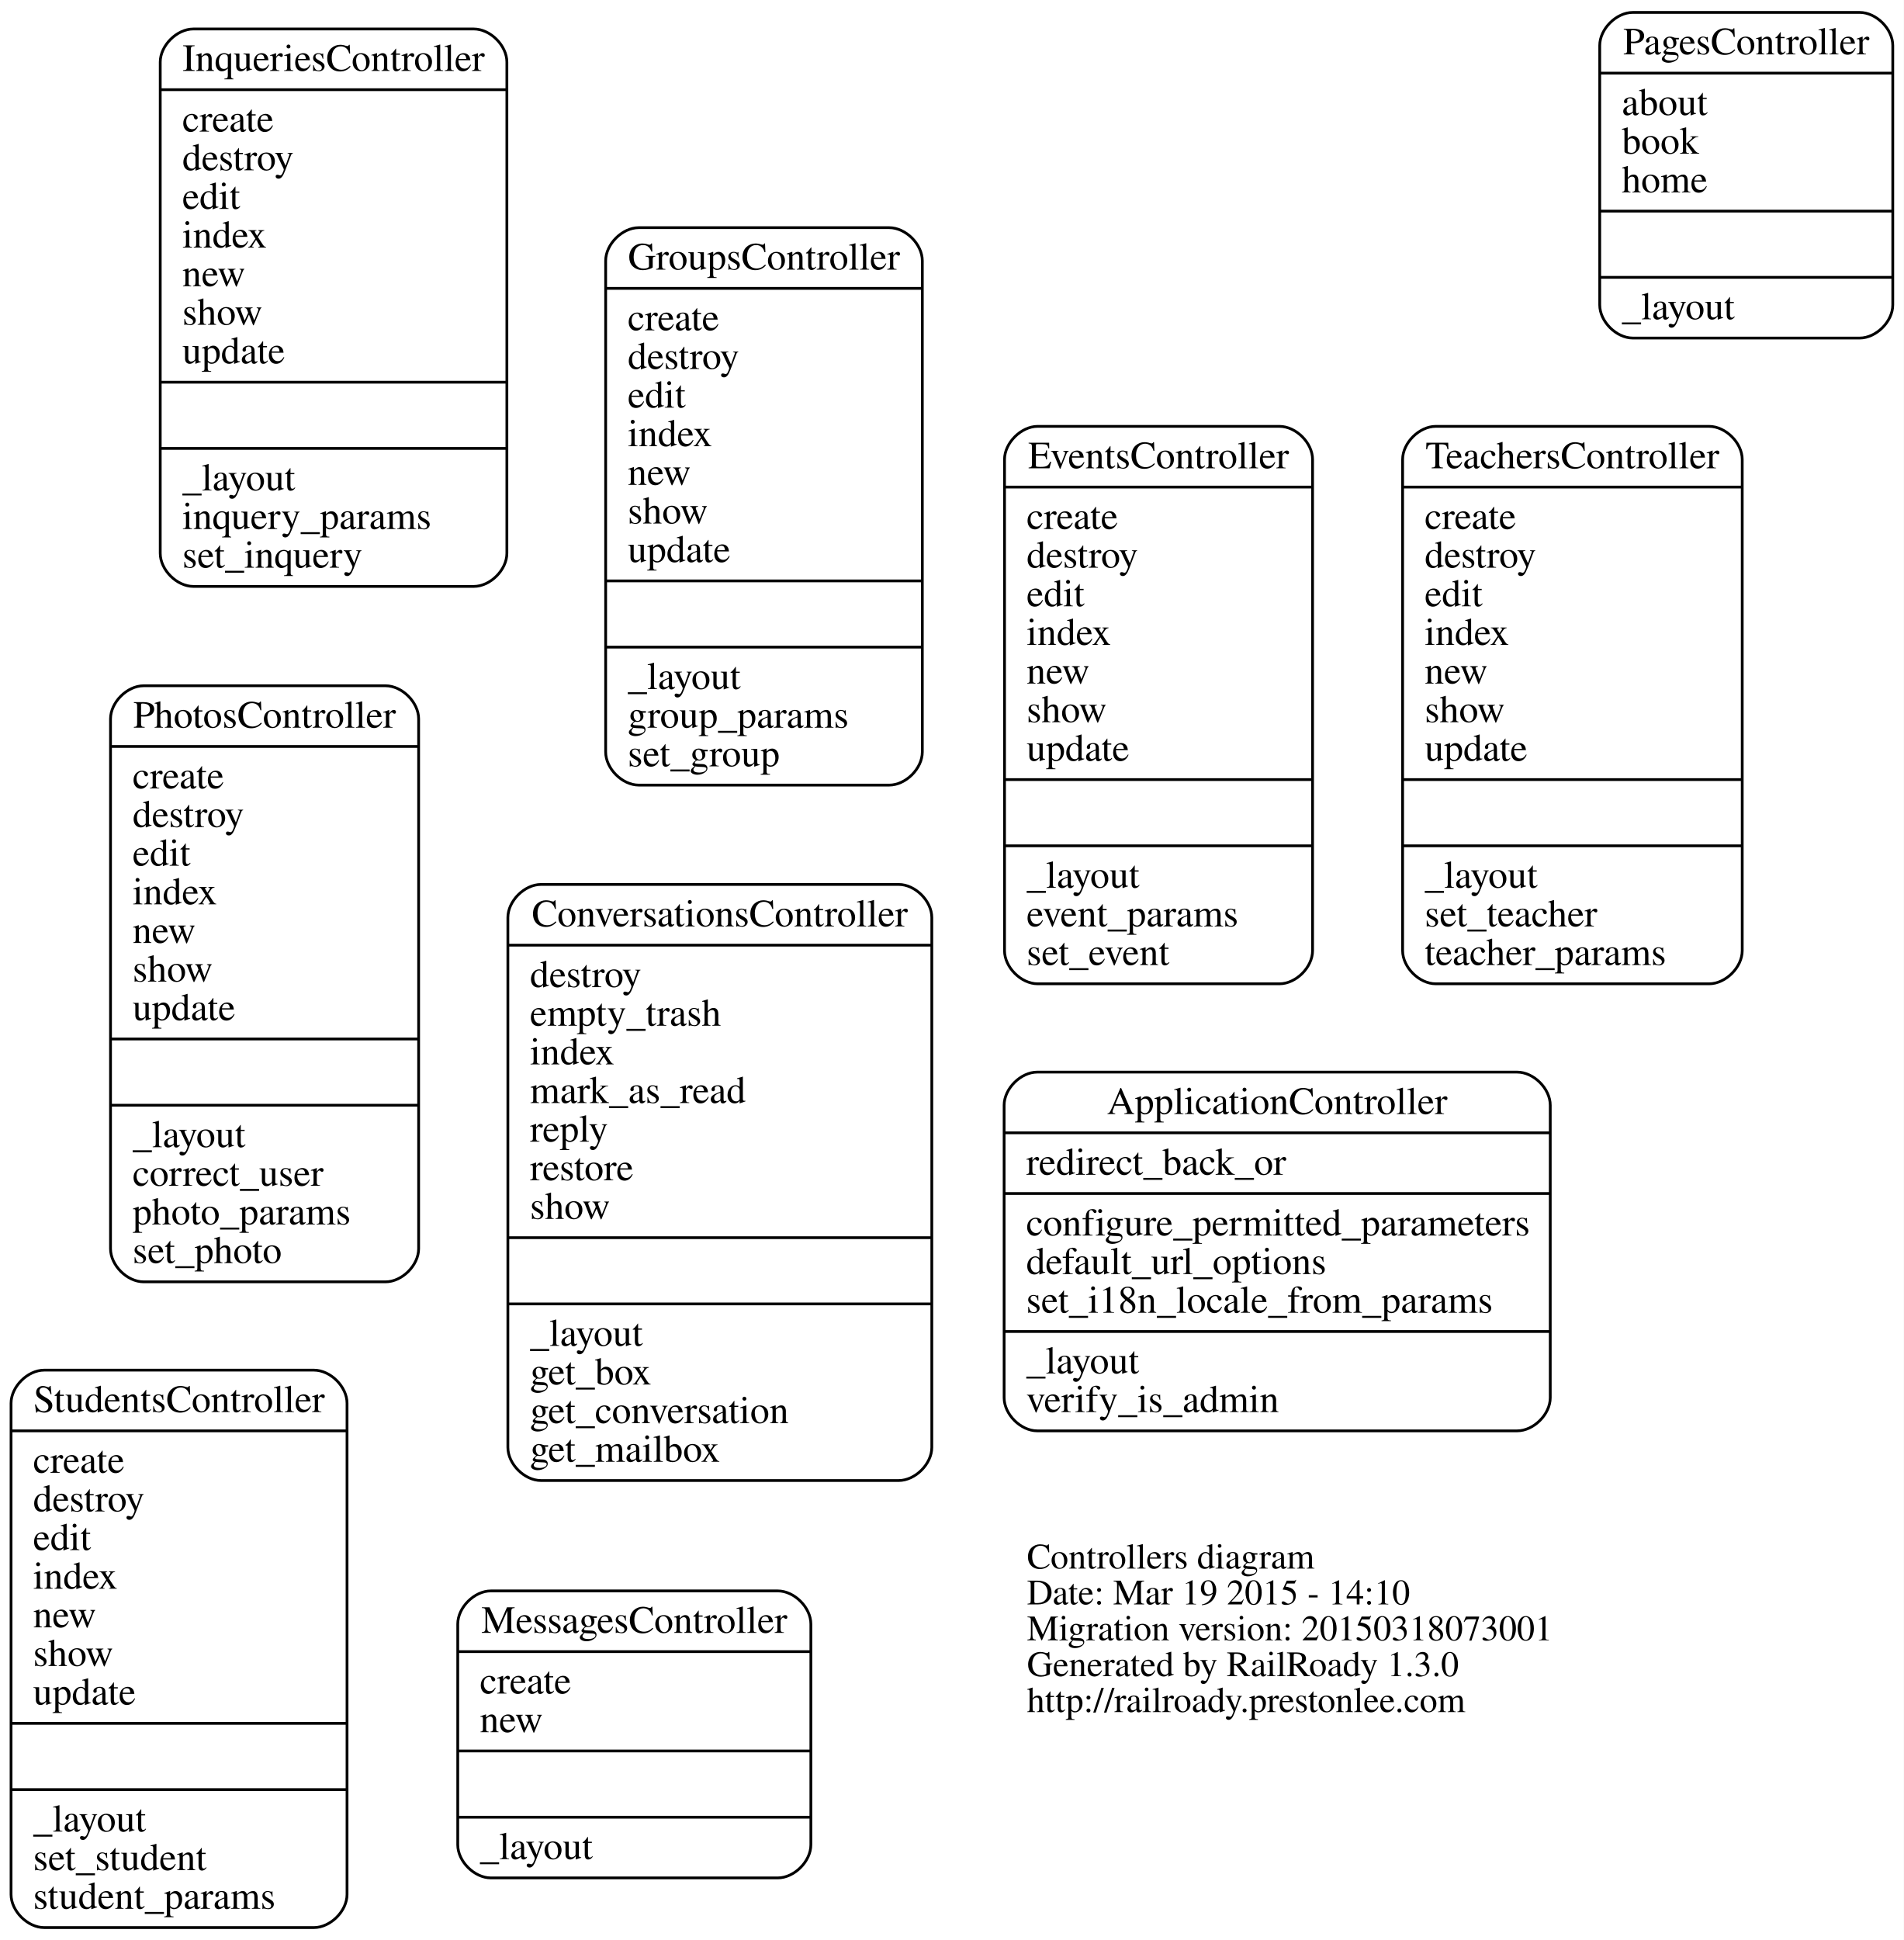
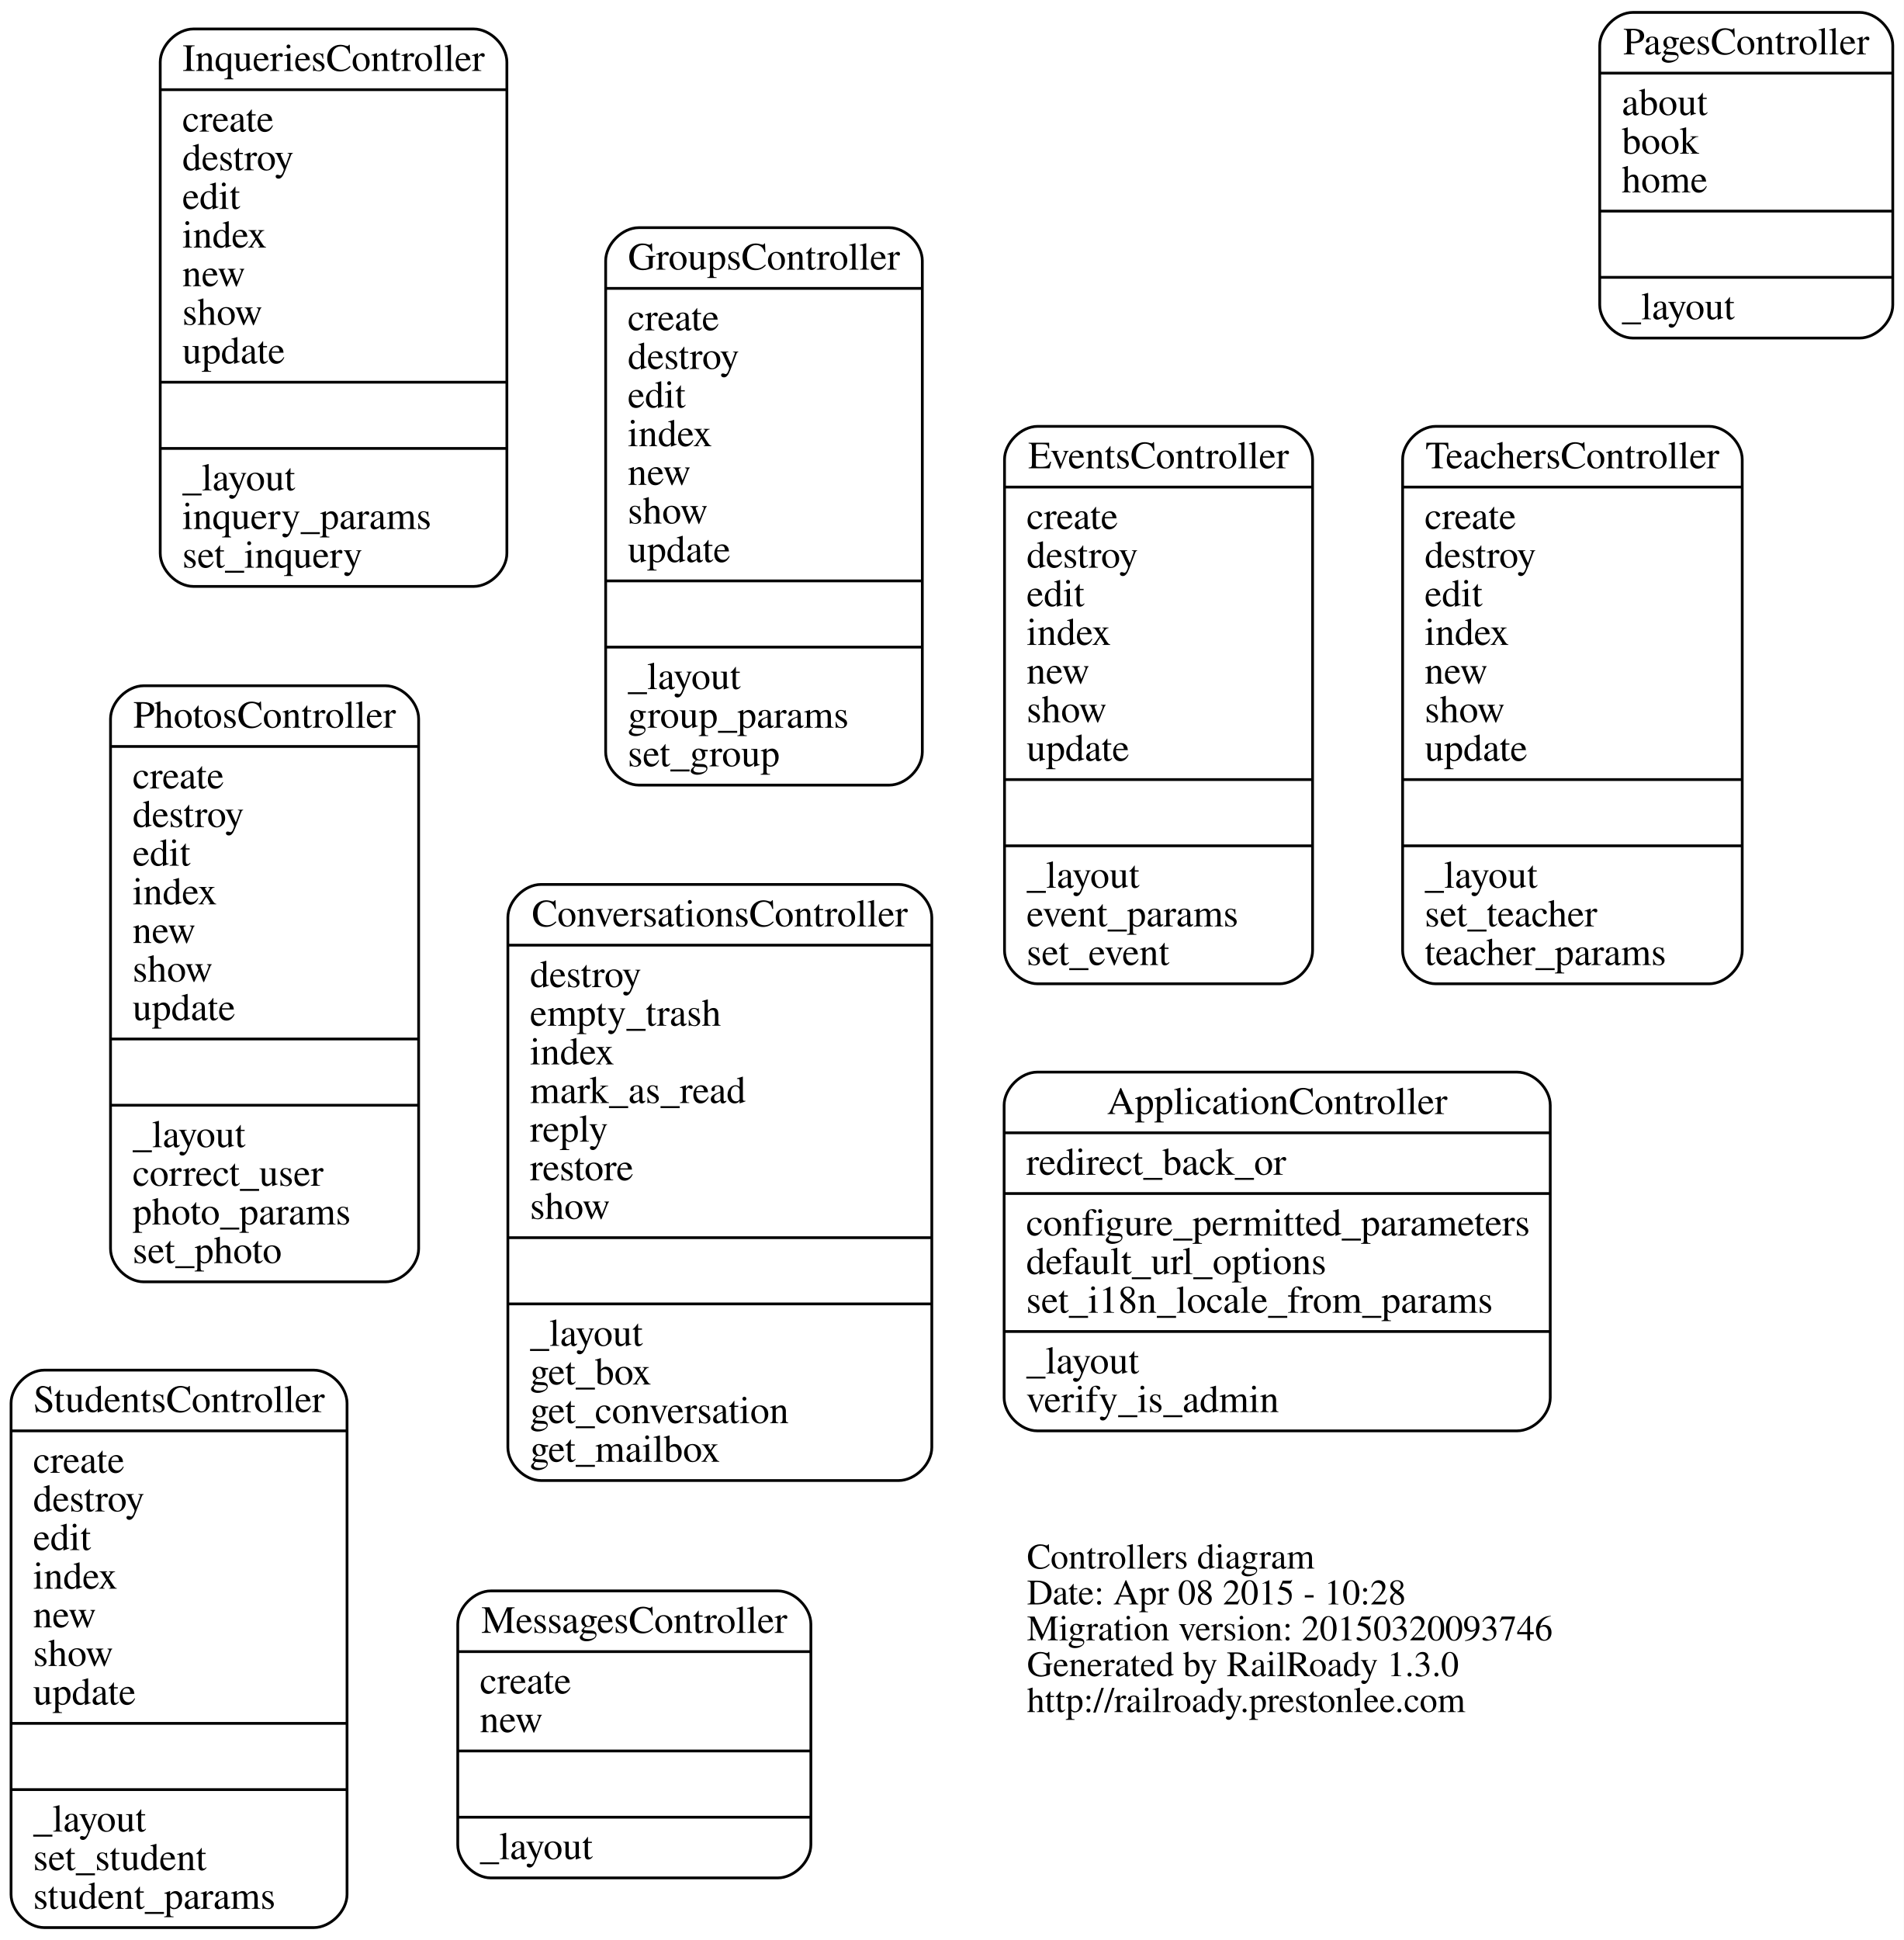
<svg xmlns="http://www.w3.org/2000/svg" width="690pt" height="703pt" viewBox="0.00 0.00 689.99 703.00">
  <g id="graph0" class="graph" transform="scale(1 1) rotate(0) translate(273.886 429.5)">
    <polygon fill="white" stroke="none" points="-273.886,273.5 -273.886,-429.5 416.104,-429.5 416.104,273.5 -273.886,273.5" />
    <g id="node1" class="node">
      <text text-anchor="start" x="98.312" y="138.9" font-family="Times,serif" font-size="13.00">Controllers diagram</text>
-       <text text-anchor="start" x="98.312" y="151.9" font-family="Times,serif" font-size="13.00">Date: Mar 19 2015 - 14:10</text>
-       <text text-anchor="start" x="98.312" y="164.9" font-family="Times,serif" font-size="13.00">Migration version: 20150318073001</text>
+       <text text-anchor="start" x="98.312" y="151.9" font-family="Times,serif" font-size="13.00">Date: Apr 08 2015 - 10:28</text>
+       <text text-anchor="start" x="98.312" y="164.9" font-family="Times,serif" font-size="13.00">Migration version: 20150320093746</text>
      <text text-anchor="start" x="98.312" y="177.9" font-family="Times,serif" font-size="13.00">Generated by RailRoady 1.3.0</text>
      <text text-anchor="start" x="98.312" y="190.9" font-family="Times,serif" font-size="13.00">http://railroady.prestonlee.com</text>
    </g>
    <g id="node2" class="node">
      <path fill="none" stroke="black" d="M102.034,89C102.034,89 275.966,89 275.966,89 281.966,89 287.966,83 287.966,77 287.966,77 287.966,-29 287.966,-29 287.966,-35 281.966,-41 275.966,-41 275.966,-41 102.034,-41 102.034,-41 96.034,-41 90.034,-35 90.034,-29 90.034,-29 90.034,77 90.034,77 90.034,83 96.034,89 102.034,89" />
      <text text-anchor="middle" x="189" y="-25.8" font-family="Times,serif" font-size="14.00">ApplicationController</text>
      <polyline fill="none" stroke="black" points="90.034,-19 287.966,-19 " />
      <text text-anchor="start" x="98.034" y="-3.8" font-family="Times,serif" font-size="14.00">redirect_back_or</text>
      <polyline fill="none" stroke="black" points="90.034,3 287.966,3 " />
      <text text-anchor="start" x="98.034" y="18.2" font-family="Times,serif" font-size="14.00">configure_permitted_parameters</text>
      <text text-anchor="start" x="98.034" y="32.2" font-family="Times,serif" font-size="14.00">default_url_options</text>
      <text text-anchor="start" x="98.034" y="46.2" font-family="Times,serif" font-size="14.00">set_i18n_locale_from_params</text>
      <polyline fill="none" stroke="black" points="90.034,53 287.966,53 " />
      <text text-anchor="start" x="98.034" y="68.2" font-family="Times,serif" font-size="14.00">_layout</text>
      <text text-anchor="start" x="98.034" y="82.2" font-family="Times,serif" font-size="14.00">verify_is_admin</text>
    </g>
    <g id="node3" class="node">
      <path fill="none" stroke="black" d="M-77.824,107C-77.824,107 51.824,107 51.824,107 57.824,107 63.824,101 63.824,95 63.824,95 63.824,-97 63.824,-97 63.824,-103 57.824,-109 51.824,-109 51.824,-109 -77.824,-109 -77.824,-109 -83.824,-109 -89.824,-103 -89.824,-97 -89.824,-97 -89.824,95 -89.824,95 -89.824,101 -83.824,107 -77.824,107" />
      <text text-anchor="middle" x="-13" y="-93.8" font-family="Times,serif" font-size="14.00">ConversationsController</text>
      <polyline fill="none" stroke="black" points="-89.824,-87 63.824,-87 " />
      <text text-anchor="start" x="-81.824" y="-71.8" font-family="Times,serif" font-size="14.00">destroy</text>
      <text text-anchor="start" x="-81.824" y="-57.8" font-family="Times,serif" font-size="14.00">empty_trash</text>
      <text text-anchor="start" x="-81.824" y="-43.8" font-family="Times,serif" font-size="14.00">index</text>
      <text text-anchor="start" x="-81.824" y="-29.8" font-family="Times,serif" font-size="14.00">mark_as_read</text>
      <text text-anchor="start" x="-81.824" y="-15.8" font-family="Times,serif" font-size="14.00">reply</text>
      <text text-anchor="start" x="-81.824" y="-1.8" font-family="Times,serif" font-size="14.00">restore</text>
      <text text-anchor="start" x="-81.824" y="12.2" font-family="Times,serif" font-size="14.00">show</text>
      <polyline fill="none" stroke="black" points="-89.824,19 63.824,19 " />
      <polyline fill="none" stroke="black" points="-89.824,43 63.824,43 " />
      <text text-anchor="start" x="-81.824" y="58.2" font-family="Times,serif" font-size="14.00">_layout</text>
      <text text-anchor="start" x="-81.824" y="72.2" font-family="Times,serif" font-size="14.00">get_box</text>
      <text text-anchor="start" x="-81.824" y="86.2" font-family="Times,serif" font-size="14.00">get_conversation</text>
      <text text-anchor="start" x="-81.824" y="100.2" font-family="Times,serif" font-size="14.00">get_mailbox</text>
    </g>
    <g id="node4" class="node">
      <path fill="none" stroke="black" d="M102.176,-73C102.176,-73 189.824,-73 189.824,-73 195.824,-73 201.824,-79 201.824,-85 201.824,-85 201.824,-263 201.824,-263 201.824,-269 195.824,-275 189.824,-275 189.824,-275 102.176,-275 102.176,-275 96.176,-275 90.176,-269 90.176,-263 90.176,-263 90.176,-85 90.176,-85 90.176,-79 96.176,-73 102.176,-73" />
      <text text-anchor="middle" x="146" y="-259.8" font-family="Times,serif" font-size="14.00">EventsController</text>
      <polyline fill="none" stroke="black" points="90.176,-253 201.824,-253 " />
      <text text-anchor="start" x="98.176" y="-237.8" font-family="Times,serif" font-size="14.00">create</text>
      <text text-anchor="start" x="98.176" y="-223.8" font-family="Times,serif" font-size="14.00">destroy</text>
      <text text-anchor="start" x="98.176" y="-209.8" font-family="Times,serif" font-size="14.00">edit</text>
      <text text-anchor="start" x="98.176" y="-195.8" font-family="Times,serif" font-size="14.00">index</text>
      <text text-anchor="start" x="98.176" y="-181.8" font-family="Times,serif" font-size="14.00">new</text>
      <text text-anchor="start" x="98.176" y="-167.8" font-family="Times,serif" font-size="14.00">show</text>
      <text text-anchor="start" x="98.176" y="-153.8" font-family="Times,serif" font-size="14.00">update</text>
      <polyline fill="none" stroke="black" points="90.176,-147 201.824,-147 " />
      <polyline fill="none" stroke="black" points="90.176,-123 201.824,-123 " />
      <text text-anchor="start" x="98.176" y="-107.8" font-family="Times,serif" font-size="14.00">_layout</text>
      <text text-anchor="start" x="98.176" y="-93.8" font-family="Times,serif" font-size="14.00">event_params</text>
      <text text-anchor="start" x="98.176" y="-79.8" font-family="Times,serif" font-size="14.00">set_event</text>
    </g>
    <g id="node5" class="node">
      <path fill="none" stroke="black" d="M-42.383,-145C-42.383,-145 48.383,-145 48.383,-145 54.383,-145 60.383,-151 60.383,-157 60.383,-157 60.383,-335 60.383,-335 60.383,-341 54.383,-347 48.383,-347 48.383,-347 -42.383,-347 -42.383,-347 -48.383,-347 -54.383,-341 -54.383,-335 -54.383,-335 -54.383,-157 -54.383,-157 -54.383,-151 -48.383,-145 -42.383,-145" />
      <text text-anchor="middle" x="3" y="-331.8" font-family="Times,serif" font-size="14.00">GroupsController</text>
      <polyline fill="none" stroke="black" points="-54.383,-325 60.383,-325 " />
      <text text-anchor="start" x="-46.383" y="-309.8" font-family="Times,serif" font-size="14.00">create</text>
      <text text-anchor="start" x="-46.383" y="-295.8" font-family="Times,serif" font-size="14.00">destroy</text>
      <text text-anchor="start" x="-46.383" y="-281.8" font-family="Times,serif" font-size="14.00">edit</text>
      <text text-anchor="start" x="-46.383" y="-267.8" font-family="Times,serif" font-size="14.00">index</text>
      <text text-anchor="start" x="-46.383" y="-253.8" font-family="Times,serif" font-size="14.00">new</text>
      <text text-anchor="start" x="-46.383" y="-239.8" font-family="Times,serif" font-size="14.00">show</text>
      <text text-anchor="start" x="-46.383" y="-225.8" font-family="Times,serif" font-size="14.00">update</text>
      <polyline fill="none" stroke="black" points="-54.383,-219 60.383,-219 " />
      <polyline fill="none" stroke="black" points="-54.383,-195 60.383,-195 " />
      <text text-anchor="start" x="-46.383" y="-179.8" font-family="Times,serif" font-size="14.00">_layout</text>
      <text text-anchor="start" x="-46.383" y="-165.8" font-family="Times,serif" font-size="14.00">group_params</text>
      <text text-anchor="start" x="-46.383" y="-151.8" font-family="Times,serif" font-size="14.00">set_group</text>
    </g>
    <g id="node6" class="node">
      <path fill="none" stroke="black" d="M-203.817,-217C-203.817,-217 -102.183,-217 -102.183,-217 -96.183,-217 -90.183,-223 -90.183,-229 -90.183,-229 -90.183,-407 -90.183,-407 -90.183,-413 -96.183,-419 -102.183,-419 -102.183,-419 -203.817,-419 -203.817,-419 -209.817,-419 -215.817,-413 -215.817,-407 -215.817,-407 -215.817,-229 -215.817,-229 -215.817,-223 -209.817,-217 -203.817,-217" />
      <text text-anchor="middle" x="-153" y="-403.8" font-family="Times,serif" font-size="14.00">InqueriesController</text>
      <polyline fill="none" stroke="black" points="-215.817,-397 -90.183,-397 " />
      <text text-anchor="start" x="-207.817" y="-381.8" font-family="Times,serif" font-size="14.00">create</text>
      <text text-anchor="start" x="-207.817" y="-367.8" font-family="Times,serif" font-size="14.00">destroy</text>
      <text text-anchor="start" x="-207.817" y="-353.8" font-family="Times,serif" font-size="14.00">edit</text>
      <text text-anchor="start" x="-207.817" y="-339.8" font-family="Times,serif" font-size="14.00">index</text>
      <text text-anchor="start" x="-207.817" y="-325.8" font-family="Times,serif" font-size="14.00">new</text>
      <text text-anchor="start" x="-207.817" y="-311.8" font-family="Times,serif" font-size="14.00">show</text>
      <text text-anchor="start" x="-207.817" y="-297.8" font-family="Times,serif" font-size="14.00">update</text>
      <polyline fill="none" stroke="black" points="-215.817,-291 -90.183,-291 " />
      <polyline fill="none" stroke="black" points="-215.817,-267 -90.183,-267 " />
      <text text-anchor="start" x="-207.817" y="-251.8" font-family="Times,serif" font-size="14.00">_layout</text>
      <text text-anchor="start" x="-207.817" y="-237.8" font-family="Times,serif" font-size="14.00">inquery_params</text>
      <text text-anchor="start" x="-207.817" y="-223.8" font-family="Times,serif" font-size="14.00">set_inquery</text>
    </g>
    <g id="node7" class="node">
      <path fill="none" stroke="black" d="M-95.99,251C-95.99,251 7.99,251 7.99,251 13.99,251 19.99,245 19.99,239 19.99,239 19.99,159 19.99,159 19.99,153 13.99,147 7.99,147 7.99,147 -95.99,147 -95.99,147 -101.99,147 -107.99,153 -107.99,159 -107.99,159 -107.99,239 -107.99,239 -107.99,245 -101.99,251 -95.99,251" />
      <text text-anchor="middle" x="-44" y="162.2" font-family="Times,serif" font-size="14.00">MessagesController</text>
      <polyline fill="none" stroke="black" points="-107.99,169 19.99,169 " />
      <text text-anchor="start" x="-99.99" y="184.2" font-family="Times,serif" font-size="14.00">create</text>
      <text text-anchor="start" x="-99.99" y="198.2" font-family="Times,serif" font-size="14.00">new</text>
      <polyline fill="none" stroke="black" points="-107.99,205 19.99,205 " />
      <polyline fill="none" stroke="black" points="-107.99,229 19.99,229 " />
      <text text-anchor="start" x="-99.99" y="244.2" font-family="Times,serif" font-size="14.00">_layout</text>
    </g>
    <g id="node8" class="node">
      <path fill="none" stroke="black" d="M317.896,-307C317.896,-307 400.104,-307 400.104,-307 406.104,-307 412.104,-313 412.104,-319 412.104,-319 412.104,-413 412.104,-413 412.104,-419 406.104,-425 400.104,-425 400.104,-425 317.896,-425 317.896,-425 311.896,-425 305.896,-419 305.896,-413 305.896,-413 305.896,-319 305.896,-319 305.896,-313 311.896,-307 317.896,-307" />
      <text text-anchor="middle" x="359" y="-409.8" font-family="Times,serif" font-size="14.00">PagesController</text>
      <polyline fill="none" stroke="black" points="305.896,-403 412.104,-403 " />
      <text text-anchor="start" x="313.896" y="-387.8" font-family="Times,serif" font-size="14.00">about</text>
      <text text-anchor="start" x="313.896" y="-373.8" font-family="Times,serif" font-size="14.00">book</text>
      <text text-anchor="start" x="313.896" y="-359.8" font-family="Times,serif" font-size="14.00">home</text>
      <polyline fill="none" stroke="black" points="305.896,-353 412.104,-353 " />
      <polyline fill="none" stroke="black" points="305.896,-329 412.104,-329 " />
      <text text-anchor="start" x="313.896" y="-313.8" font-family="Times,serif" font-size="14.00">_layout</text>
    </g>
    <g id="node9" class="node">
      <path fill="none" stroke="black" d="M-221.834,35C-221.834,35 -134.166,35 -134.166,35 -128.166,35 -122.166,29 -122.166,23 -122.166,23 -122.166,-169 -122.166,-169 -122.166,-175 -128.166,-181 -134.166,-181 -134.166,-181 -221.834,-181 -221.834,-181 -227.834,-181 -233.834,-175 -233.834,-169 -233.834,-169 -233.834,23 -233.834,23 -233.834,29 -227.834,35 -221.834,35" />
      <text text-anchor="middle" x="-178" y="-165.8" font-family="Times,serif" font-size="14.00">PhotosController</text>
      <polyline fill="none" stroke="black" points="-233.834,-159 -122.166,-159 " />
      <text text-anchor="start" x="-225.834" y="-143.8" font-family="Times,serif" font-size="14.00">create</text>
      <text text-anchor="start" x="-225.834" y="-129.8" font-family="Times,serif" font-size="14.00">destroy</text>
      <text text-anchor="start" x="-225.834" y="-115.8" font-family="Times,serif" font-size="14.00">edit</text>
      <text text-anchor="start" x="-225.834" y="-101.8" font-family="Times,serif" font-size="14.00">index</text>
      <text text-anchor="start" x="-225.834" y="-87.8" font-family="Times,serif" font-size="14.00">new</text>
      <text text-anchor="start" x="-225.834" y="-73.8" font-family="Times,serif" font-size="14.00">show</text>
      <text text-anchor="start" x="-225.834" y="-59.8" font-family="Times,serif" font-size="14.00">update</text>
      <polyline fill="none" stroke="black" points="-233.834,-53 -122.166,-53 " />
      <polyline fill="none" stroke="black" points="-233.834,-29 -122.166,-29 " />
      <text text-anchor="start" x="-225.834" y="-13.8" font-family="Times,serif" font-size="14.00">_layout</text>
      <text text-anchor="start" x="-225.834" y="0.2" font-family="Times,serif" font-size="14.00">correct_user</text>
      <text text-anchor="start" x="-225.834" y="14.2" font-family="Times,serif" font-size="14.00">photo_params</text>
      <text text-anchor="start" x="-225.834" y="28.2" font-family="Times,serif" font-size="14.00">set_photo</text>
    </g>
    <g id="node10" class="node">
      <path fill="none" stroke="black" d="M-257.886,269C-257.886,269 -160.114,269 -160.114,269 -154.114,269 -148.114,263 -148.114,257 -148.114,257 -148.114,79 -148.114,79 -148.114,73 -154.114,67 -160.114,67 -160.114,67 -257.886,67 -257.886,67 -263.886,67 -269.886,73 -269.886,79 -269.886,79 -269.886,257 -269.886,257 -269.886,263 -263.886,269 -257.886,269" />
      <text text-anchor="middle" x="-209" y="82.2" font-family="Times,serif" font-size="14.00">StudentsController</text>
      <polyline fill="none" stroke="black" points="-269.886,89 -148.114,89 " />
      <text text-anchor="start" x="-261.886" y="104.2" font-family="Times,serif" font-size="14.00">create</text>
      <text text-anchor="start" x="-261.886" y="118.2" font-family="Times,serif" font-size="14.00">destroy</text>
      <text text-anchor="start" x="-261.886" y="132.2" font-family="Times,serif" font-size="14.00">edit</text>
      <text text-anchor="start" x="-261.886" y="146.2" font-family="Times,serif" font-size="14.00">index</text>
      <text text-anchor="start" x="-261.886" y="160.2" font-family="Times,serif" font-size="14.00">new</text>
      <text text-anchor="start" x="-261.886" y="174.2" font-family="Times,serif" font-size="14.00">show</text>
      <text text-anchor="start" x="-261.886" y="188.2" font-family="Times,serif" font-size="14.00">update</text>
      <polyline fill="none" stroke="black" points="-269.886,195 -148.114,195 " />
      <polyline fill="none" stroke="black" points="-269.886,219 -148.114,219 " />
      <text text-anchor="start" x="-261.886" y="234.2" font-family="Times,serif" font-size="14.00">_layout</text>
      <text text-anchor="start" x="-261.886" y="248.2" font-family="Times,serif" font-size="14.00">set_student</text>
      <text text-anchor="start" x="-261.886" y="262.2" font-family="Times,serif" font-size="14.00">student_params</text>
    </g>
    <g id="node11" class="node">
      <path fill="none" stroke="black" d="M246.458,-73C246.458,-73 345.542,-73 345.542,-73 351.542,-73 357.542,-79 357.542,-85 357.542,-85 357.542,-263 357.542,-263 357.542,-269 351.542,-275 345.542,-275 345.542,-275 246.458,-275 246.458,-275 240.458,-275 234.458,-269 234.458,-263 234.458,-263 234.458,-85 234.458,-85 234.458,-79 240.458,-73 246.458,-73" />
      <text text-anchor="middle" x="296" y="-259.8" font-family="Times,serif" font-size="14.00">TeachersController</text>
      <polyline fill="none" stroke="black" points="234.458,-253 357.542,-253 " />
      <text text-anchor="start" x="242.458" y="-237.8" font-family="Times,serif" font-size="14.00">create</text>
      <text text-anchor="start" x="242.458" y="-223.8" font-family="Times,serif" font-size="14.00">destroy</text>
      <text text-anchor="start" x="242.458" y="-209.8" font-family="Times,serif" font-size="14.00">edit</text>
      <text text-anchor="start" x="242.458" y="-195.8" font-family="Times,serif" font-size="14.00">index</text>
      <text text-anchor="start" x="242.458" y="-181.8" font-family="Times,serif" font-size="14.00">new</text>
      <text text-anchor="start" x="242.458" y="-167.8" font-family="Times,serif" font-size="14.00">show</text>
      <text text-anchor="start" x="242.458" y="-153.8" font-family="Times,serif" font-size="14.00">update</text>
      <polyline fill="none" stroke="black" points="234.458,-147 357.542,-147 " />
      <polyline fill="none" stroke="black" points="234.458,-123 357.542,-123 " />
      <text text-anchor="start" x="242.458" y="-107.8" font-family="Times,serif" font-size="14.00">_layout</text>
      <text text-anchor="start" x="242.458" y="-93.8" font-family="Times,serif" font-size="14.00">set_teacher</text>
      <text text-anchor="start" x="242.458" y="-79.8" font-family="Times,serif" font-size="14.00">teacher_params</text>
    </g>
  </g>
</svg>
